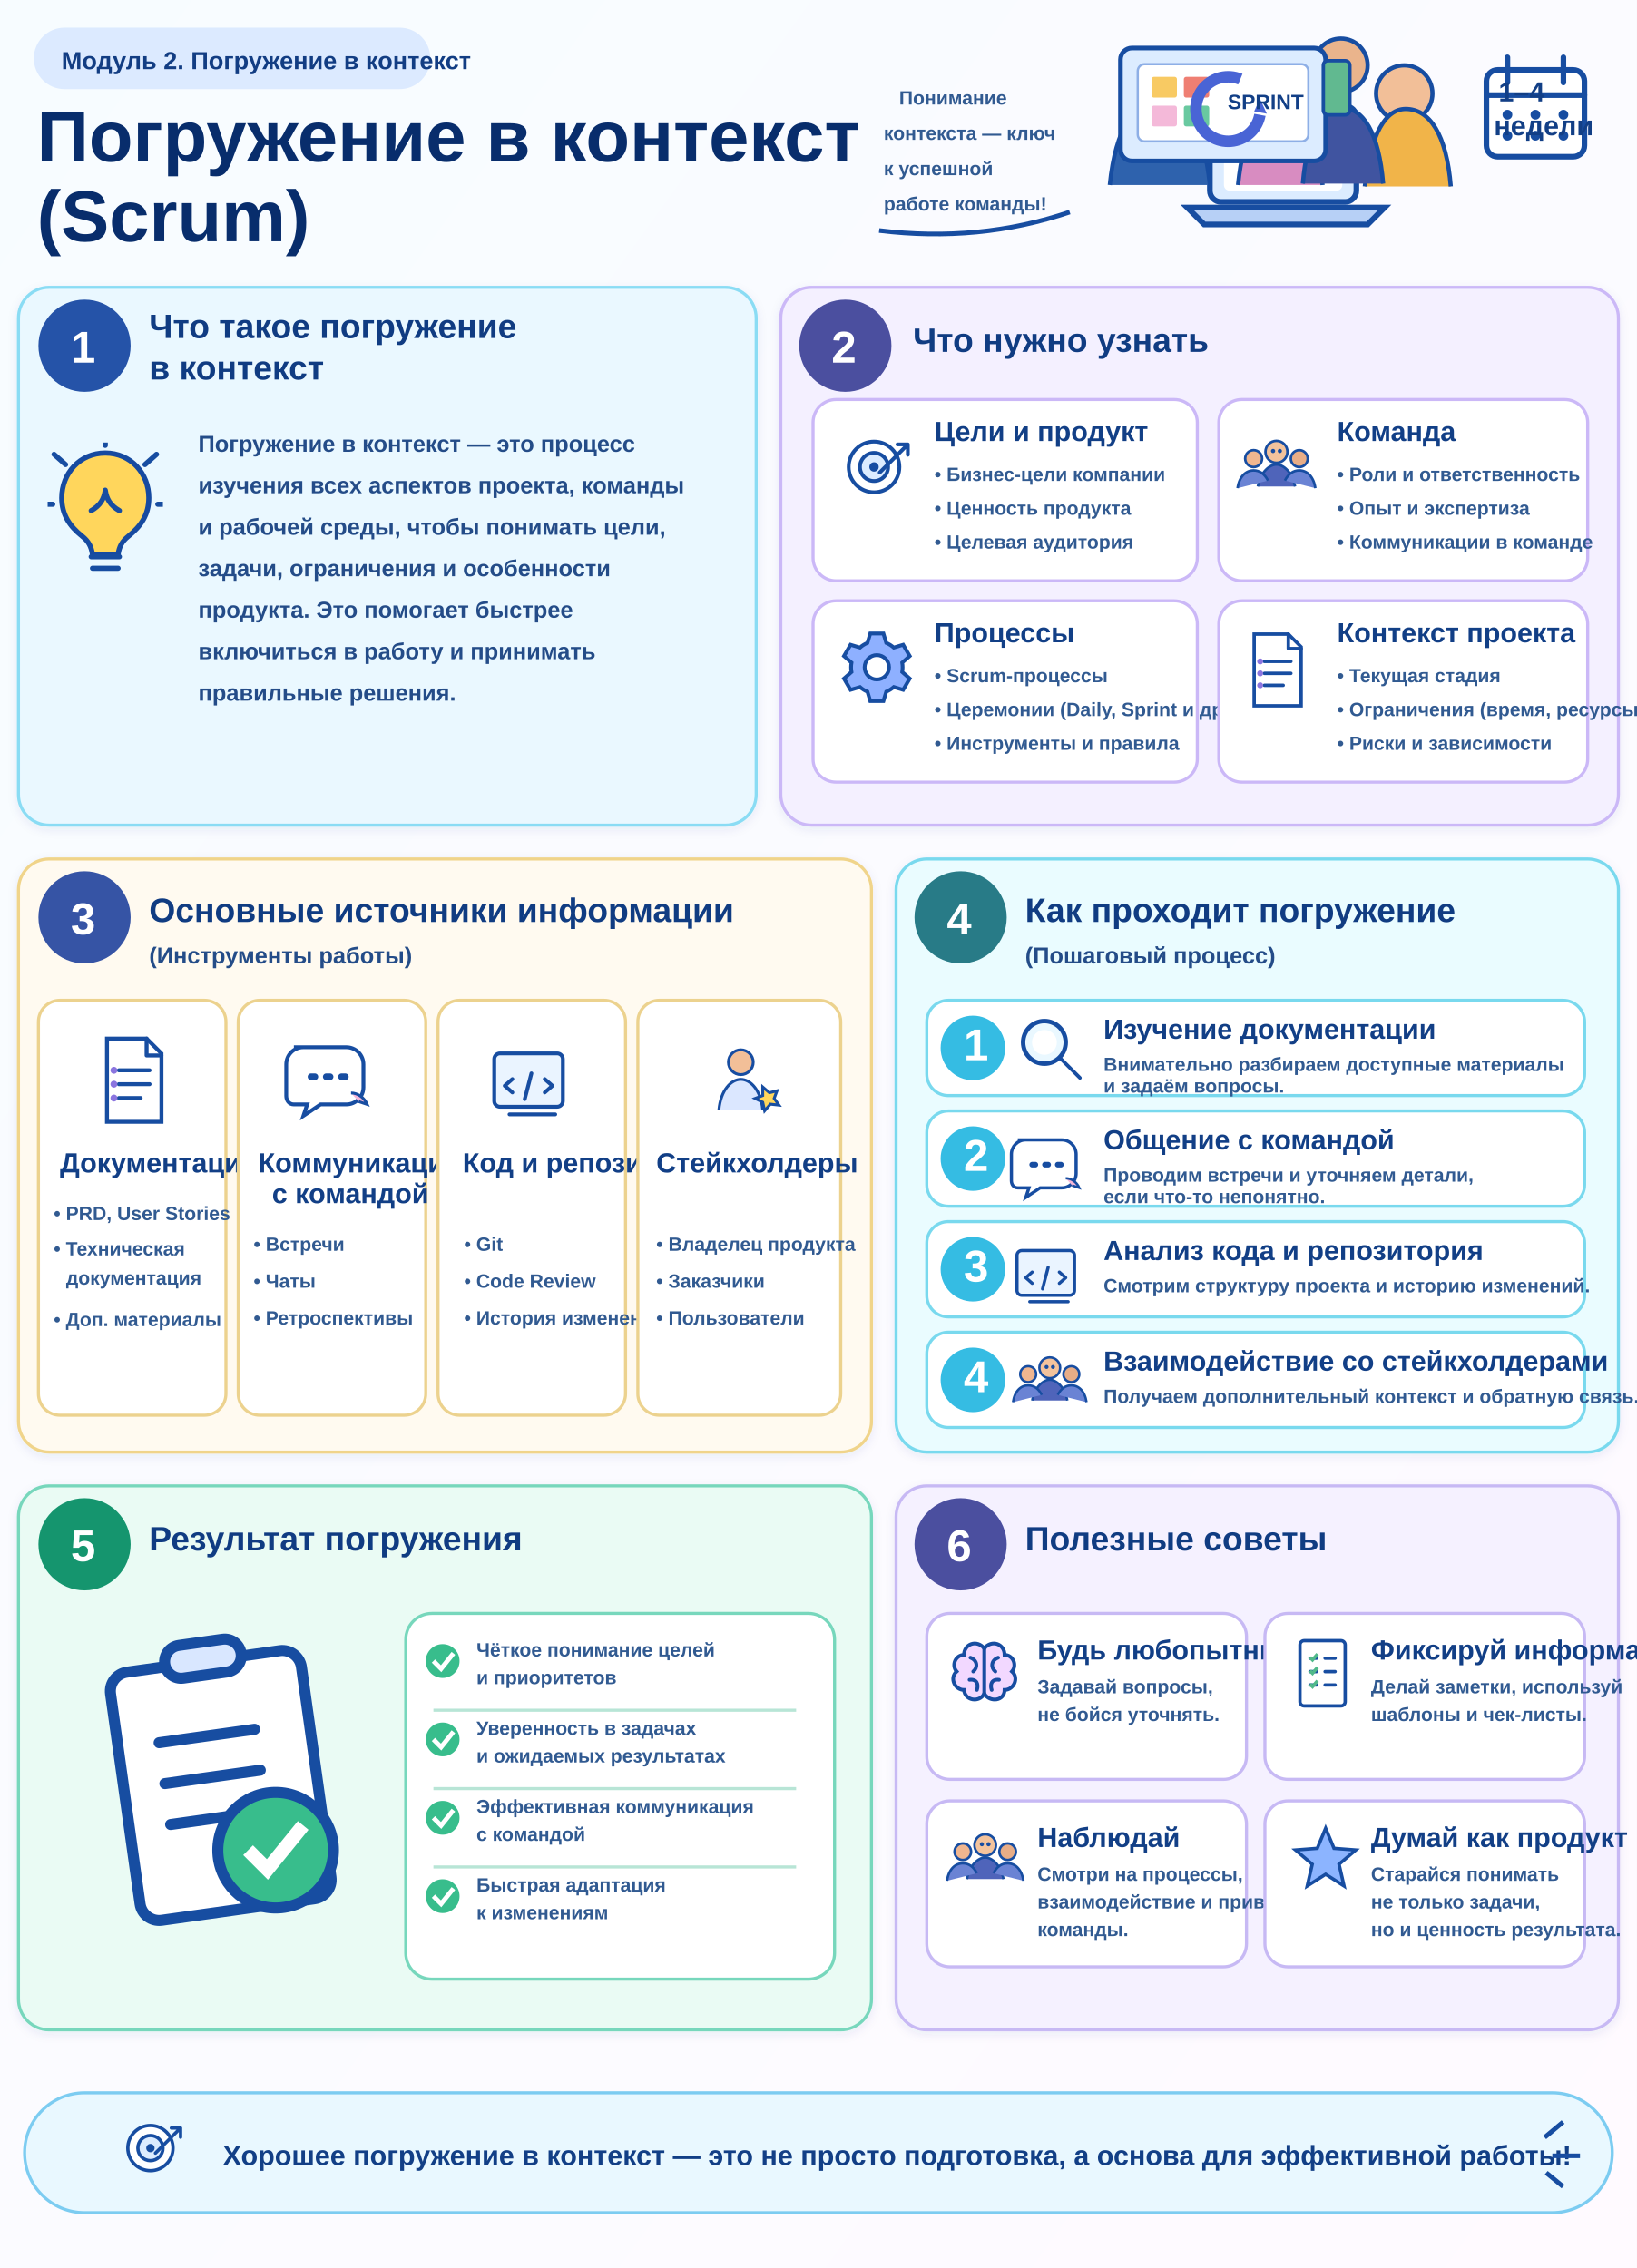
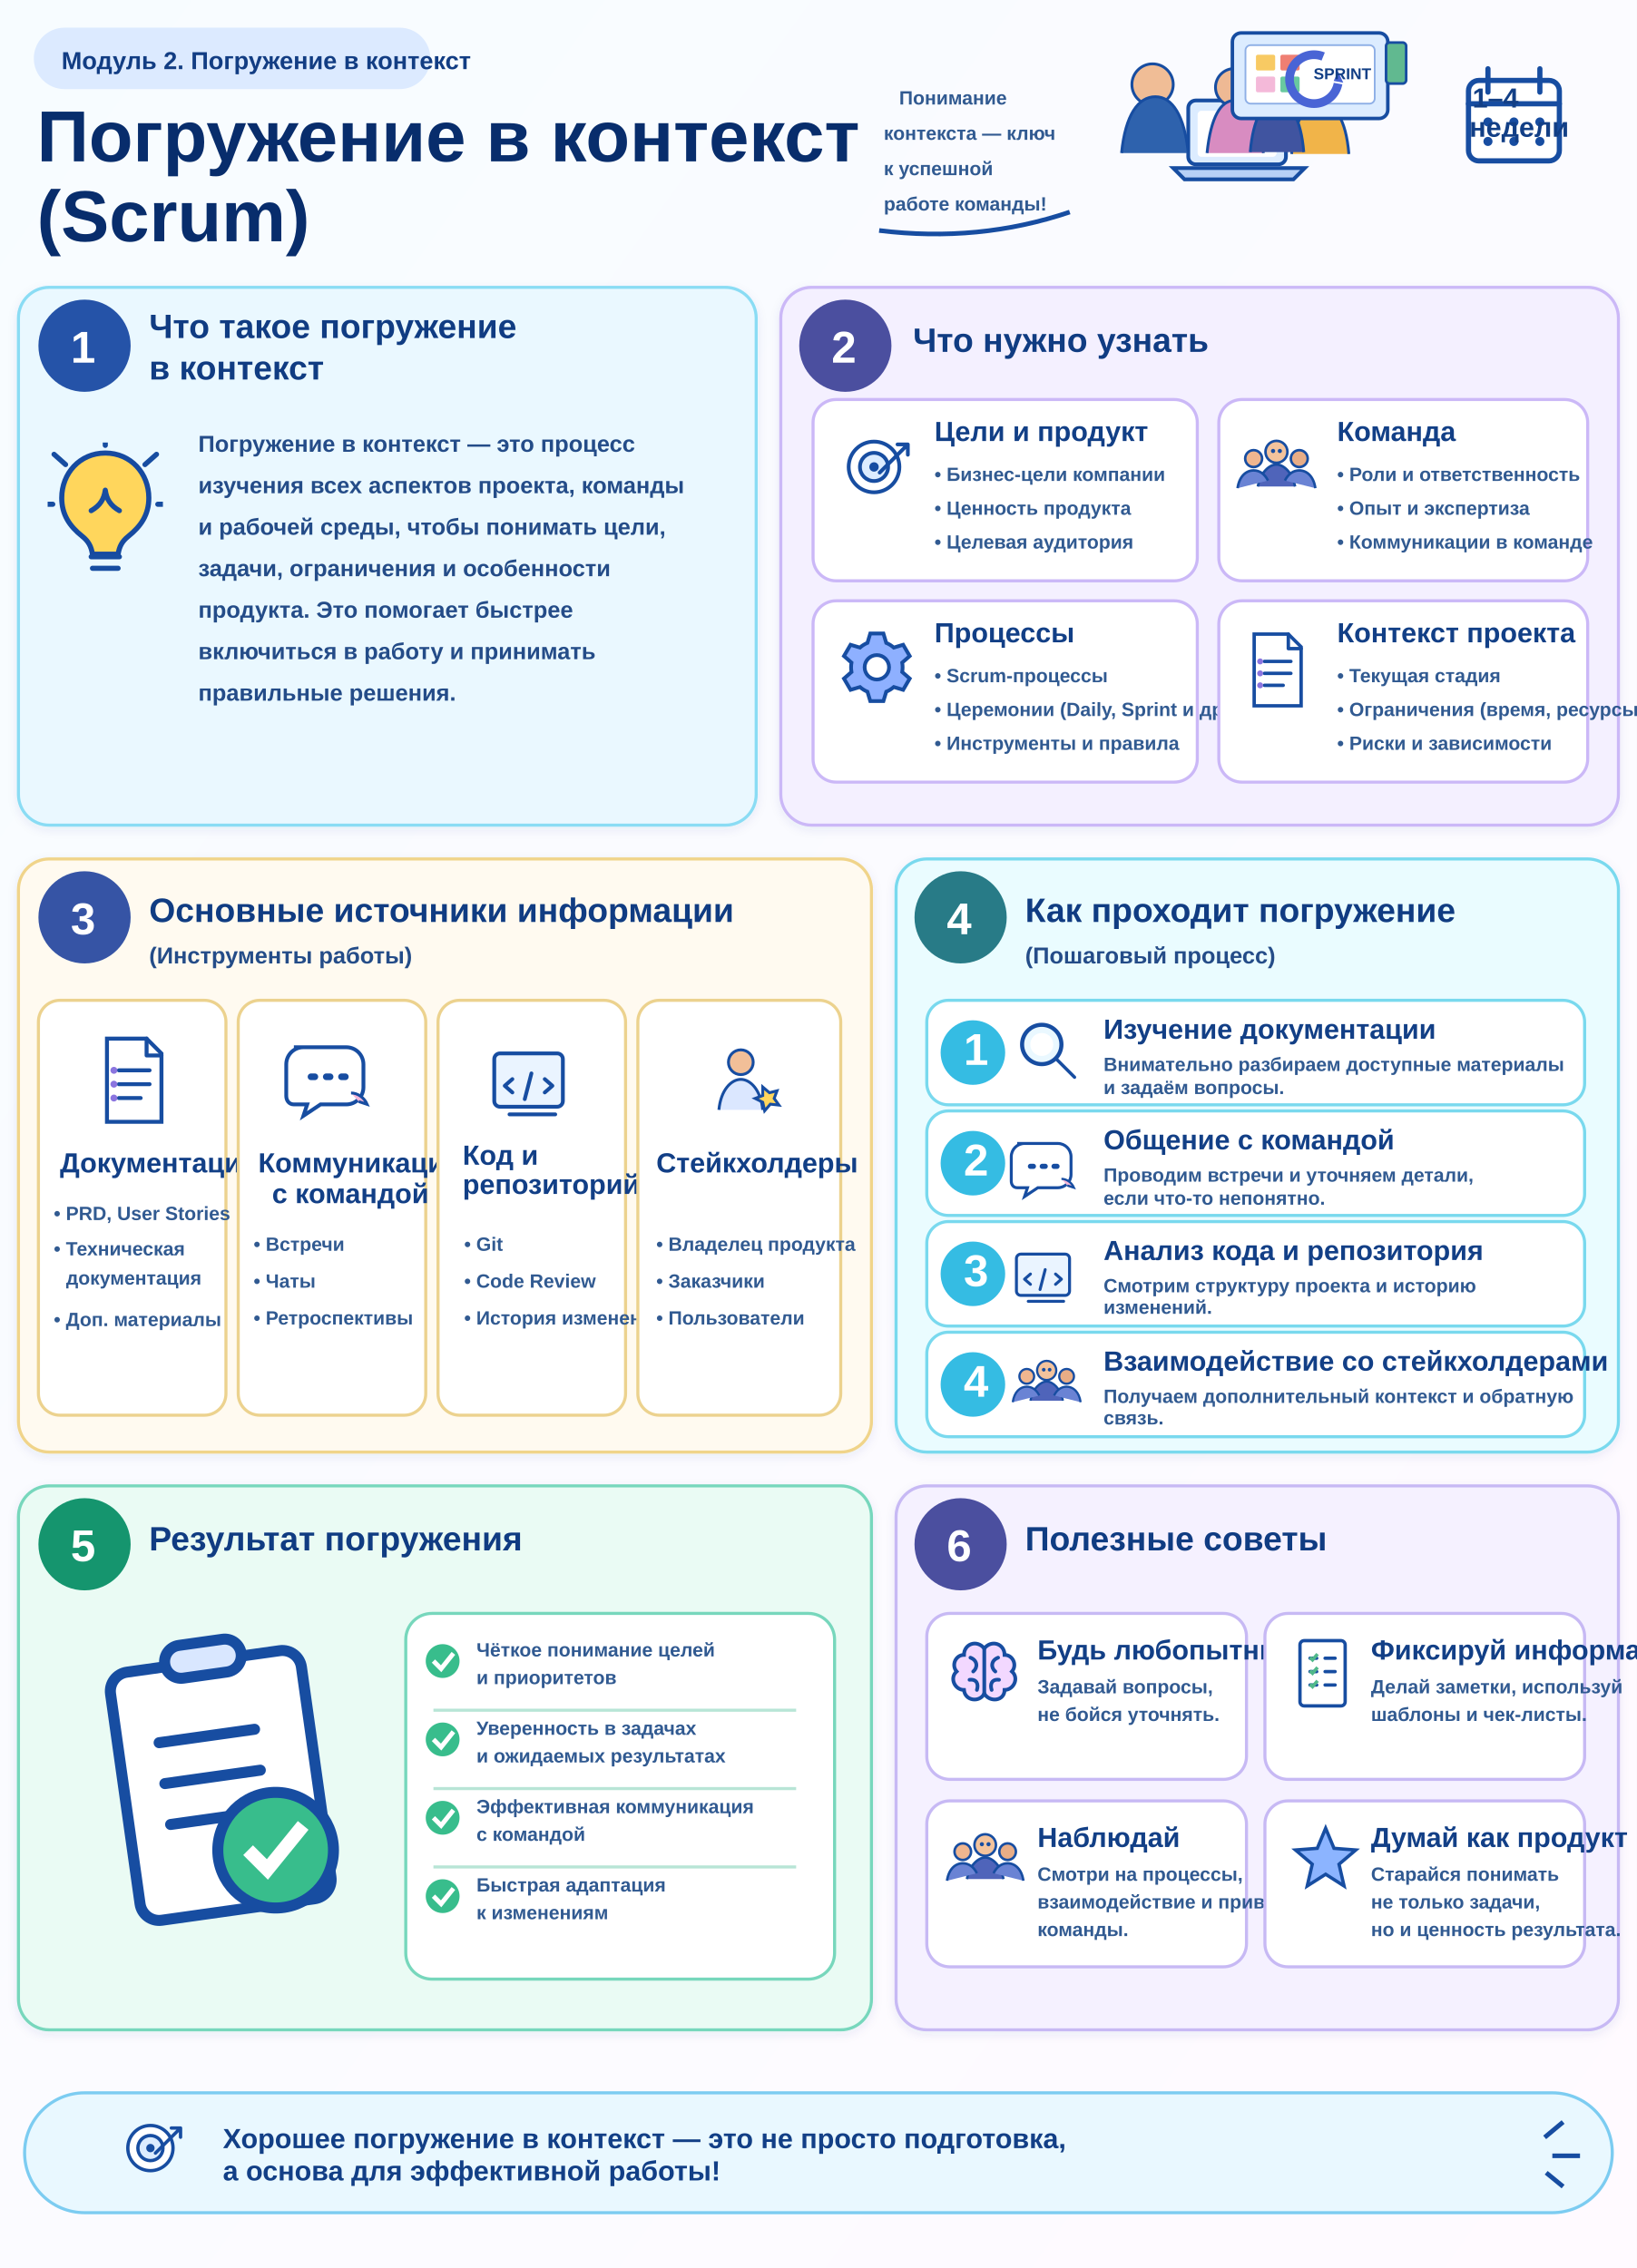
<svg xmlns="http://www.w3.org/2000/svg" viewBox="0 0 1065 1476" role="img" aria-labelledby="title desc">
  <defs>
    <linearGradient id="paper" x1="0" y1="0" x2="1" y2="1">
      <stop stop-color="#f7fcff" />
      <stop offset="1" stop-color="#fffaff" />
    </linearGradient>
    <filter id="shadow" x="-10%" y="-10%" width="120%" height="120%">
      <feDropShadow dx="0" dy="2" stdDeviation="3" flood-color="#173f8f" flood-opacity=".08" />
    </filter>
    <style>
    .title{font:800 47px Arial,sans-serif;fill:#082d6c}.h{font:800 22px Arial,sans-serif;fill:#103c82}
    .h2{font:800 18px Arial,sans-serif;fill:#123f86}.body{font:600 15px Arial,sans-serif;fill:#244c88}
    .small{font:600 12.5px Arial,sans-serif;fill:#315a91}.num{font:800 29px Arial,sans-serif;fill:#fff}
    .label{font:800 16px Arial,sans-serif;fill:#123d83}.card{stroke-width:2}
    .line{stroke:#174da1;stroke-width:4;stroke-linecap:round;stroke-linejoin:round;fill:none}
  </style>
    <symbol id="lightbulb" viewBox="0 0 90 110">
      <path d="M45 8c-20 0-34 16-34 35 0 13 6 22 16 30 5 4 7 8 8 14h20c1-6 3-10 8-14 10-8 16-17 16-30C79 24 65 8 45 8z" fill="#ffd65c" stroke="#164aa0" stroke-width="4" />
      <path d="M34 89h22M35 98h20" class="line" stroke-width="5" />
      <path d="M45 2V0M14 17 5 9M76 17l9-8M4 48H0M86 48h4" class="line" stroke-width="3" />
      <path d="M34 53c7-4 10-9 11-16 1 7 4 12 11 16" class="line" />
    </symbol>
    <symbol id="target" viewBox="0 0 90 90">
      <circle cx="42" cy="44" r="27" fill="#fff" stroke="#174da1" stroke-width="4" />
      <circle cx="42" cy="44" r="15" fill="#dcecff" stroke="#174da1" stroke-width="4" />
      <circle cx="42" cy="44" r="5" fill="#174da1" />
      <path d="M48 50 78 20M67 20h11v11" class="line" />
    </symbol>
    <symbol id="team" viewBox="0 0 100 90">
      <circle cx="50" cy="26" r="13" fill="#f3c39c" stroke="#174da1" stroke-width="3" />
      <circle cx="23" cy="34" r="10" fill="#f0b68f" stroke="#174da1" stroke-width="3" />
      <circle cx="77" cy="34" r="10" fill="#e8ad86" stroke="#174da1" stroke-width="3" />
      <path d="M28 67c3-17 14-26 22-26s19 9 22 26" fill="#4f64ba" stroke="#174da1" stroke-width="3" />
      <path d="M4 69c2-14 10-21 19-21 7 0 13 4 17 12M96 69c-2-14-10-21-19-21-7 0-13 4-17 12" fill="#6a83d4" stroke="#174da1" stroke-width="3" />
      <circle cx="46" cy="25" r="2.5" fill="#174da1" />
      <circle cx="54" cy="25" r="2.5" fill="#174da1" />
    </symbol>
    <symbol id="gear" viewBox="0 0 90 90">
      <path d="M38 7h14l3 10a29 29 0 0 1 8 5l10-3 7 12-8 7a29 29 0 0 1 0 10l8 7-7 12-10-3a29 29 0 0 1-8 5l-3 10H38l-3-10a29 29 0 0 1-8-5l-10 3-7-12 8-7a29 29 0 0 1 0-10l-8-7 7-12 10 3a29 29 0 0 1 8-5z" fill="#8eb0ff" stroke="#174da1" stroke-width="4" />
      <circle cx="45" cy="43" r="13" fill="#fff" stroke="#174da1" stroke-width="4" />
    </symbol>
    <symbol id="document" viewBox="0 0 90 100">
      <path d="M18 8h40l15 15v69H18z" fill="#fff" stroke="#174da1" stroke-width="4" />
      <path d="M58 8v17h15M30 40h31M30 54h31M30 68h22" class="line" stroke-width="4" />
      <path d="M25 40h0M25 54h0M25 68h0" stroke="#8b75df" stroke-width="7" stroke-linecap="round" />
    </symbol>
    <symbol id="chat" viewBox="0 0 100 90">
      <path d="M10 12h55c10 0 18 8 18 18v24c0 10-8 18-18 18H38L20 84l4-12H10c-5 0-8-4-8-9V30c0-10 8-18 18-18z" fill="#fff" stroke="#174da1" stroke-width="4" />
      <path d="M28 43h4M44 43h4M60 43h4" stroke="#174da1" stroke-width="7" stroke-linecap="round" />
      <path d="M70 60c7 0 14 5 17 12l-9-3" fill="#f6b7d8" stroke="#174da1" stroke-width="3" />
    </symbol>
    <symbol id="code" viewBox="0 0 100 90">
      <rect x="9" y="12" width="72" height="56" rx="6" fill="#eaf4ff" stroke="#174da1" stroke-width="4" />
      <path d="M28 39 20 46l8 7M62 39l8 7-8 7M48 33l-7 27" class="line" stroke-width="4" />
      <path d="M25 76h48" class="line" stroke-width="6" />
    </symbol>
    <symbol id="stakeholder" viewBox="0 0 100 95">
      <circle cx="50" cy="27" r="13" fill="#f2bf98" stroke="#174da1" stroke-width="3" />
      <path d="M27 77c2-21 13-32 23-32s21 11 23 32" fill="#dbe7ff" stroke="#174da1" stroke-width="3" />
      <path d="M73 53l7 6 8-2-3 8 5 7-9-1-6 7-2-9-8-4 8-3z" fill="#ffd65c" stroke="#174da1" stroke-width="3" />
    </symbol>
    <symbol id="search" viewBox="0 0 90 90">
      <circle cx="39" cy="37" r="24" fill="#eaf8ff" stroke="#174da1" stroke-width="5" />
      <path d="m57 55 22 22" class="line" stroke-width="8" />
      <circle cx="39" cy="37" r="14" fill="#fff" />
    </symbol>
    <symbol id="brain" viewBox="0 0 90 90">
      <path d="M44 18c-8-10-22-5-22 7-9 0-14 11-8 18-8 7-2 20 8 20 1 12 17 14 22 4 6 10 22 8 22-4 10 0 16-13 8-20 6-7 1-18-8-18 0-12-14-17-22-7z" fill="#f2d8ff" stroke="#174da1" stroke-width="4" />
      <path d="M44 19v49M29 28c8 3 8 11 3 15M59 28c-8 3-8 11-3 15M28 52c8-1 10 5 8 11M60 52c-8-1-10 5-8 11" class="line" stroke-width="3" />
    </symbol>
    <symbol id="checklist" viewBox="0 0 90 100">
      <rect x="18" y="10" width="54" height="78" rx="5" fill="#fff" stroke="#174da1" stroke-width="4" />
      <path d="M30 31h8M48 31h12M30 47h8M48 47h12M30 63h8M48 63h12" class="line" stroke-width="4" />
      <path d="m30 30 3 3 6-7M30 46l3 3 6-7M30 62l3 3 6-7" stroke="#51b98a" stroke-width="4" fill="none" />
    </symbol>
    <symbol id="star" viewBox="0 0 90 90">
      <path d="m45 7 10 24 26 2-20 17 6 26-22-14-22 14 6-26L9 33l26-2z" fill="#8cb4ff" stroke="#174da1" stroke-width="4" />
    </symbol>
    <symbol id="clipboard" viewBox="0 0 120 120">
      <rect x="25" y="17" width="70" height="91" rx="7" fill="#fff" stroke="#174da1" stroke-width="4" transform="rotate(-8 60 62)" />
      <rect x="46" y="10" width="28" height="12" rx="6" fill="#d9e7ff" stroke="#174da1" stroke-width="4" transform="rotate(-8 60 62)" />
      <path d="M40 44h35M40 59h35M40 74h25" class="line" stroke-width="4" transform="rotate(-8 60 62)" />
      <circle cx="80" cy="86" r="21" fill="#38bd8c" stroke="#174da1" stroke-width="4" />
      <path d="m70 86 7 7 13-16" stroke="#fff" stroke-width="5" fill="none" />
    </symbol>
    <symbol id="calendar" viewBox="0 0 90 90">
      <rect x="10" y="17" width="70" height="62" rx="8" fill="#fff" stroke="#174da1" stroke-width="4" />
      <path d="M10 35h70M25 8v18M65 8v18" class="line" />
      <path d="M25 49h0M45 49h0M65 49h0M25 64h0M45 64h0M65 64h0" stroke="#174da1" stroke-width="7" stroke-linecap="round" />
    </symbol>
    <symbol id="sprint" viewBox="0 0 220 130">
      <rect x="12" y="20" width="178" height="98" rx="10" fill="#dcecff" stroke="#174da1" stroke-width="4" />
      <rect x="27" y="34" width="148" height="67" rx="6" fill="#fff" stroke="#8eafe6" stroke-width="2" />
      <rect x="39" y="45" width="22" height="18" rx="2" fill="#f8ca63" />
      <rect x="67" y="45" width="22" height="18" rx="2" fill="#ef7f73" />
      <rect x="39" y="70" width="22" height="18" rx="2" fill="#f4b9d9" />
      <rect x="67" y="70" width="22" height="18" rx="2" fill="#69c9a0" />
      <path d="M116 47a28 28 0 1 0 17 31" fill="none" stroke="#4964d5" stroke-width="10" />
      <path d="m139 77-11-2 5-11" fill="#4964d5" />
      <text x="105" y="73" class="h2" font-size="19">SPRINT</text>
      <rect x="188" y="31" width="23" height="47" rx="4" fill="#61b990" stroke="#174da1" stroke-width="3" />
    </symbol>
    <symbol id="people-laptop" viewBox="0 0 310 180">
      <rect x="111" y="71" width="104" height="68" rx="8" fill="#dcecff" stroke="#174da1" stroke-width="4" />
      <rect x="121" y="82" width="84" height="49" rx="4" fill="#fff" />
      <path d="M95 143h140l-12 12H107z" fill="#b7d0f6" stroke="#174da1" stroke-width="4" />
      <circle cx="73" cy="54" r="22" fill="#f0bd96" stroke="#174da1" stroke-width="3" />
      <path d="M40 127c4-41 18-60 36-60 18 0 31 20 35 60" fill="#2e62ad" stroke="#174da1" stroke-width="3" />
      <circle cx="160" cy="57" r="20" fill="#eeb994" stroke="#174da1" stroke-width="3" />
      <path d="M131 127c4-39 15-56 29-56 17 0 28 18 31 56" fill="#d88cc1" stroke="#174da1" stroke-width="3" />
      <circle cx="249" cy="62" r="20" fill="#f2bf98" stroke="#174da1" stroke-width="3" />
      <path d="M221 128c4-38 15-55 29-55 17 0 29 18 32 55" fill="#f1b449" stroke="#174da1" stroke-width="3" />
      <circle cx="204" cy="42" r="19" fill="#eab48c" stroke="#174da1" stroke-width="3" />
      <path d="M177 126c3-36 14-54 27-54 16 0 27 18 30 54" fill="#4054a0" stroke="#174da1" stroke-width="3" />
    </symbol>
  </defs>
  <rect width="1065" height="1476" fill="url(#paper)" />
  <rect x="22" y="18" width="258" height="40" rx="20" fill="#dceaff" />
  <text x="40" y="45" class="label">Модуль 2. Погружение в контекст</text>
  <text x="24" y="105" class="title">Погружение в контекст</text>
  <text x="24" y="157" class="title">(Scrum)</text>
  <text x="585" y="68" class="small" font-size="17">Понимание</text>
  <text x="575" y="91" class="small" font-size="17">контекста — ключ</text>
  <text x="575" y="114" class="small" font-size="17">к успешной</text>
  <text x="575" y="137" class="small" font-size="17">работе команды!</text>
  <path d="M572 150q65 8 124-12" stroke="#174da1" stroke-width="3" fill="none" />
-   <use href="#people-laptop" x="685" y="4" width="285" height="165" />
-   <use href="#calendar" x="958" y="30" width="82" height="82" />
-   <text x="975" y="66" class="h2" font-size="17">1–4</text>
-   <text x="972" y="88" class="h2" font-size="14">недели</text>
-   <use href="#sprint" x="720" y="16" width="165" height="98" />
+   <use href="#people-laptop" x="705" y="22" width="190" height="110" />
+   <use href="#sprint" x="795" y="10" width="125" height="74" />
+   <use href="#calendar" x="947" y="38" width="76" height="76" />
+   <text x="958" y="70" class="h2" font-size="15">1–4</text>
+   <text x="956" y="89" class="h2" font-size="12.5">недели</text>
  <rect x="12" y="187" width="480" height="350" rx="20" fill="#eaf8ff" stroke="#8adcf4" class="card" filter="url(#shadow)" />
  <circle cx="55" cy="225" r="30" fill="#2553a8" />
  <text x="46" y="236" class="num">1</text>
  <text x="97" y="220" class="h">Что такое погружение</text>
  <text x="97" y="247" class="h">в контекст</text>
  <use href="#lightbulb" x="31" y="288" width="75" height="92" />
  <text x="129" y="294" class="body">Погружение в контекст — это процесс</text>
  <text x="129" y="321" class="body">изучения всех аспектов проекта, команды</text>
  <text x="129" y="348" class="body">и рабочей среды, чтобы понимать цели,</text>
  <text x="129" y="375" class="body">задачи, ограничения и особенности</text>
  <text x="129" y="402" class="body">продукта. Это помогает быстрее</text>
  <text x="129" y="429" class="body">включиться в работу и принимать</text>
  <text x="129" y="456" class="body">правильные решения.</text>
  <rect x="508" y="187" width="545" height="350" rx="20" fill="#f4f0ff" stroke="#cbb8f7" class="card" filter="url(#shadow)" />
  <circle cx="550" cy="225" r="30" fill="#4b4f9f" />
  <text x="541" y="236" class="num">2</text>
  <text x="594" y="229" class="h">Что нужно узнать</text>
  <rect x="529" y="260" width="250" height="118" rx="15" fill="#fff" stroke="#cbb8f7" stroke-width="2" />
  <use href="#target" x="543" y="277" width="55" height="55" />
  <text x="608" y="287" class="h2">Цели и продукт</text>
  <text x="608" y="313" class="small">• Бизнес-цели компании</text>
  <text x="608" y="335" class="small">• Ценность продукта</text>
  <text x="608" y="357" class="small">• Целевая аудитория</text>
  <rect x="793" y="260" width="240" height="118" rx="15" fill="#fff" stroke="#cbb8f7" stroke-width="2" />
  <use href="#team" x="803" y="277" width="55" height="55" />
  <text x="870" y="287" class="h2">Команда</text>
  <text x="870" y="313" class="small">• Роли и ответственность</text>
  <text x="870" y="335" class="small">• Опыт и экспертиза</text>
  <text x="870" y="357" class="small">• Коммуникации в команде</text>
  <rect x="529" y="391" width="250" height="118" rx="15" fill="#fff" stroke="#cbb8f7" stroke-width="2" />
  <use href="#gear" x="543" y="408" width="55" height="55" />
  <text x="608" y="418" class="h2">Процессы</text>
  <text x="608" y="444" class="small">• Scrum-процессы</text>
  <text x="608" y="466" class="small">• Церемонии (Daily, Sprint и др.)</text>
  <text x="608" y="488" class="small">• Инструменты и правила</text>
  <rect x="793" y="391" width="240" height="118" rx="15" fill="#fff" stroke="#cbb8f7" stroke-width="2" />
  <use href="#document" x="806" y="406" width="50" height="60" />
  <text x="870" y="418" class="h2">Контекст проекта</text>
  <text x="870" y="444" class="small">• Текущая стадия</text>
  <text x="870" y="466" class="small">• Ограничения (время, ресурсы)</text>
  <text x="870" y="488" class="small">• Риски и зависимости</text>
  <rect x="12" y="559" width="555" height="386" rx="20" fill="#fffaf0" stroke="#f0d48a" class="card" filter="url(#shadow)" />
  <circle cx="55" cy="597" r="30" fill="#3654a5" />
  <text x="46" y="608" class="num">3</text>
  <text x="97" y="600" class="h">Основные источники информации</text>
  <text x="97" y="627" class="body">(Инструменты работы)</text>
  <rect x="25" y="651" width="122" height="270" rx="14" fill="#fff" stroke="#ecd28e" stroke-width="2" />
  <use href="#document" x="58" y="668" width="58" height="70" />
  <text x="39" y="763" class="h2" font-size="15">Документация</text>
  <text x="35" y="794" class="small">• PRD, User Stories</text>
  <text x="35" y="817" class="small">• Техническая</text>
  <text x="43" y="836" class="small">  документация</text>
  <text x="35" y="863" class="small">• Доп. материалы</text>
  <rect x="155" y="651" width="122" height="270" rx="14" fill="#fff" stroke="#ecd28e" stroke-width="2" />
  <use href="#chat" x="185" y="671" width="62" height="62" />
  <text x="168" y="763" class="h2" font-size="15">Коммуникация</text>
  <text x="177" y="783" class="h2" font-size="15">с командой</text>
  <text x="165" y="814" class="small">• Встречи</text>
  <text x="165" y="838" class="small">• Чаты</text>
  <text x="165" y="862" class="small">• Ретроспективы</text>
  <rect x="285" y="651" width="122" height="270" rx="14" fill="#fff" stroke="#ecd28e" stroke-width="2" />
  <use href="#code" x="316" y="675" width="62" height="62" />
-   <text x="301" y="763" class="h2" font-size="15">Код и репозиторий</text>
+   <text x="301" y="758" class="h2" font-size="13.5">Код и</text>
+   <text x="301" y="777" class="h2" font-size="13.5">репозиторий</text>
  <text x="302" y="814" class="small">• Git</text>
  <text x="302" y="838" class="small">• Code Review</text>
  <text x="302" y="862" class="small">• История изменений</text>
  <rect x="415" y="651" width="132" height="270" rx="14" fill="#fff" stroke="#ecd28e" stroke-width="2" />
  <use href="#stakeholder" x="451" y="669" width="62" height="70" />
-   <text x="427" y="763" class="h2" font-size="15">Стейкхолдеры</text>
+   <text x="427" y="763" class="h2" font-size="13.5">Стейкхолдеры</text>
  <text x="427" y="814" class="small">• Владелец продукта</text>
  <text x="427" y="838" class="small">• Заказчики</text>
  <text x="427" y="862" class="small">• Пользователи</text>
  <rect x="583" y="559" width="470" height="386" rx="20" fill="#eafcff" stroke="#79d9ee" class="card" filter="url(#shadow)" />
  <circle cx="625" cy="597" r="30" fill="#287b87" />
  <text x="616" y="608" class="num">4</text>
  <text x="667" y="600" class="h">Как проходит погружение</text>
  <text x="667" y="627" class="body">(Пошаговый процесс)</text>
-   <rect x="603" y="651" width="428" height="62" rx="14" fill="#fff" stroke="#79d9ee" stroke-width="2" />
-   <circle cx="633" cy="682" r="21" fill="#35bce3" />
-   <text x="627" y="690" class="num" font-size="18">1</text>
-   <use href="#search" x="657" y="657" width="52" height="52" />
+   <rect x="603" y="651" width="428" height="68" rx="14" fill="#fff" stroke="#79d9ee" stroke-width="2" />
+   <circle cx="633" cy="685" r="21" fill="#35bce3" />
+   <text x="627" y="693" class="num" font-size="18">1</text>
+   <use href="#search" x="657" y="660" width="48" height="48" />
  <text x="718" y="676" class="h2" font-size="15">Изучение документации</text>
  <text x="718" y="697" class="small">Внимательно разбираем доступные материалы</text>
-   <text x="718" y="711" class="small">и задаём вопросы.</text>
-   <rect x="603" y="723" width="428" height="62" rx="14" fill="#fff" stroke="#79d9ee" stroke-width="2" />
-   <circle cx="633" cy="754" r="21" fill="#35bce3" />
-   <text x="627" y="762" class="num" font-size="18">2</text>
-   <use href="#chat" x="657" y="733" width="52" height="52" />
+   <text x="718" y="712" class="small">и задаём вопросы.</text>
+   <rect x="603" y="723" width="428" height="68" rx="14" fill="#fff" stroke="#79d9ee" stroke-width="2" />
+   <circle cx="633" cy="757" r="21" fill="#35bce3" />
+   <text x="627" y="765" class="num" font-size="18">2</text>
+   <use href="#chat" x="657" y="736" width="48" height="48" />
  <text x="718" y="748" class="h2" font-size="15">Общение с командой</text>
  <text x="718" y="769" class="small">Проводим встречи и уточняем детали,</text>
-   <text x="718" y="783" class="small">если что-то непонятно.</text>
-   <rect x="603" y="795" width="428" height="62" rx="14" fill="#fff" stroke="#79d9ee" stroke-width="2" />
-   <circle cx="633" cy="826" r="21" fill="#35bce3" />
-   <text x="627" y="834" class="num" font-size="18">3</text>
-   <use href="#code" x="657" y="805" width="52" height="52" />
+   <text x="718" y="784" class="small">если что-то непонятно.</text>
+   <rect x="603" y="795" width="428" height="68" rx="14" fill="#fff" stroke="#79d9ee" stroke-width="2" />
+   <circle cx="633" cy="829" r="21" fill="#35bce3" />
+   <text x="627" y="837" class="num" font-size="18">3</text>
+   <use href="#code" x="657" y="808" width="48" height="48" />
  <text x="718" y="820" class="h2" font-size="15">Анализ кода и репозитория</text>
-   <text x="718" y="841" class="small">Смотрим структуру проекта и историю изменений.</text>
-   <rect x="603" y="867" width="428" height="62" rx="14" fill="#fff" stroke="#79d9ee" stroke-width="2" />
-   <circle cx="633" cy="898" r="21" fill="#35bce3" />
-   <text x="627" y="906" class="num" font-size="18">4</text>
-   <use href="#team" x="657" y="876" width="52" height="48" />
-   <text x="718" y="892" class="h2" font-size="15">Взаимодействие со стейкхолдерами</text>
-   <text x="718" y="913" class="small">Получаем дополнительный контекст и обратную связь.</text>
+   <text x="718" y="841" class="small">Смотрим структуру проекта и историю</text>
+   <text x="718" y="855" class="small">изменений.</text>
+   <rect x="603" y="867" width="428" height="68" rx="14" fill="#fff" stroke="#79d9ee" stroke-width="2" />
+   <circle cx="633" cy="901" r="21" fill="#35bce3" />
+   <text x="627" y="909" class="num" font-size="18">4</text>
+   <use href="#team" x="657" y="879" width="48" height="44" />
+   <text x="718" y="892" class="h2" font-size="14">Взаимодействие со стейкхолдерами</text>
+   <text x="718" y="913" class="small">Получаем дополнительный контекст и обратную</text>
+   <text x="718" y="927" class="small">связь.</text>
  <rect x="12" y="967" width="555" height="354" rx="20" fill="#eafbf4" stroke="#77d7bc" class="card" filter="url(#shadow)" />
  <circle cx="55" cy="1005" r="30" fill="#15956e" />
  <text x="46" y="1016" class="num">5</text>
  <text x="97" y="1009" class="h">Результат погружения</text>
  <use href="#clipboard" x="36" y="1050" width="215" height="215" />
  <rect x="264" y="1050" width="279" height="238" rx="17" fill="#fff" stroke="#77d7bc" stroke-width="2" />
  <circle cx="288" cy="1081" r="11" fill="#38bd8c" />
  <path d="m282 1081 5 5 8-10" stroke="#fff" stroke-width="3" fill="none" />
  <text x="310" y="1078" class="small">Чёткое понимание целей</text>
  <text x="310" y="1096" class="small">и приоритетов</text>
  <path d="M282 1113h236M282 1164h236M282 1215h236" stroke="#b8e5d6" stroke-width="2" />
  <circle cx="288" cy="1132" r="11" fill="#38bd8c" />
  <path d="m282 1132 5 5 8-10" stroke="#fff" stroke-width="3" fill="none" />
  <text x="310" y="1129" class="small">Уверенность в задачах</text>
  <text x="310" y="1147" class="small">и ожидаемых результатах</text>
  <circle cx="288" cy="1183" r="11" fill="#38bd8c" />
  <path d="m282 1183 5 5 8-10" stroke="#fff" stroke-width="3" fill="none" />
  <text x="310" y="1180" class="small">Эффективная коммуникация</text>
  <text x="310" y="1198" class="small">с командой</text>
  <circle cx="288" cy="1234" r="11" fill="#38bd8c" />
  <path d="m282 1234 5 5 8-10" stroke="#fff" stroke-width="3" fill="none" />
  <text x="310" y="1231" class="small">Быстрая адаптация</text>
  <text x="310" y="1249" class="small">к изменениям</text>
  <rect x="583" y="967" width="470" height="354" rx="20" fill="#f5f1ff" stroke="#c7b9f4" class="card" filter="url(#shadow)" />
  <circle cx="625" cy="1005" r="30" fill="#4b4f9f" />
  <text x="616" y="1016" class="num">6</text>
  <text x="667" y="1009" class="h">Полезные советы</text>
  <rect x="603" y="1050" width="208" height="108" rx="15" fill="#fff" stroke="#c7b9f4" stroke-width="2" />
  <use href="#brain" x="614" y="1062" width="54" height="54" />
-   <text x="675" y="1080" class="h2" font-size="15">Будь любопытным</text>
+   <text x="675" y="1080" class="h2" font-size="13.5">Будь любопытным</text>
  <text x="675" y="1102" class="small">Задавай вопросы,</text>
  <text x="675" y="1120" class="small">не бойся уточнять.</text>
  <rect x="823" y="1050" width="208" height="108" rx="15" fill="#fff" stroke="#c7b9f4" stroke-width="2" />
  <use href="#checklist" x="836" y="1062" width="49" height="55" />
-   <text x="892" y="1080" class="h2" font-size="15">Фиксируй информацию</text>
+   <text x="892" y="1080" class="h2" font-size="13.5">Фиксируй информацию</text>
  <text x="892" y="1102" class="small">Делай заметки, используй</text>
  <text x="892" y="1120" class="small">шаблоны и чек-листы.</text>
  <rect x="603" y="1172" width="208" height="108" rx="15" fill="#fff" stroke="#c7b9f4" stroke-width="2" />
  <use href="#team" x="614" y="1184" width="54" height="54" />
-   <text x="675" y="1202" class="h2" font-size="15">Наблюдай</text>
+   <text x="675" y="1202" class="h2" font-size="13.5">Наблюдай</text>
  <text x="675" y="1224" class="small">Смотри на процессы,</text>
  <text x="675" y="1242" class="small">взаимодействие и привычки</text>
  <text x="675" y="1260" class="small">команды.</text>
  <rect x="823" y="1172" width="208" height="108" rx="15" fill="#fff" stroke="#c7b9f4" stroke-width="2" />
  <use href="#star" x="838" y="1186" width="49" height="49" />
-   <text x="892" y="1202" class="h2" font-size="15">Думай как продукт</text>
+   <text x="892" y="1202" class="h2" font-size="13.5">Думай как продукт</text>
  <text x="892" y="1224" class="small">Старайся понимать</text>
  <text x="892" y="1242" class="small">не только задачи,</text>
  <text x="892" y="1260" class="small">но и ценность результата.</text>
  <rect x="16" y="1362" width="1033" height="78" rx="39" fill="#e9f8ff" stroke="#7cccf1" stroke-width="2" />
  <use href="#target" x="75" y="1374" width="49" height="49" />
-   <text x="145" y="1409" class="h2" font-size="17">Хорошее погружение в контекст — это не просто подготовка, а основа для эффективной работы!</text>
+   <text x="145" y="1398" class="h2" font-size="14.5">Хорошее погружение в контекст — это не просто подготовка,</text>
+   <text x="145" y="1419" class="h2" font-size="14.5">а основа для эффективной работы!</text>
  <path d="M1005 1391l12-10M1010 1403l18 0M1006 1414l11 9" stroke="#174da1" stroke-width="3" fill="none" />
</svg>
